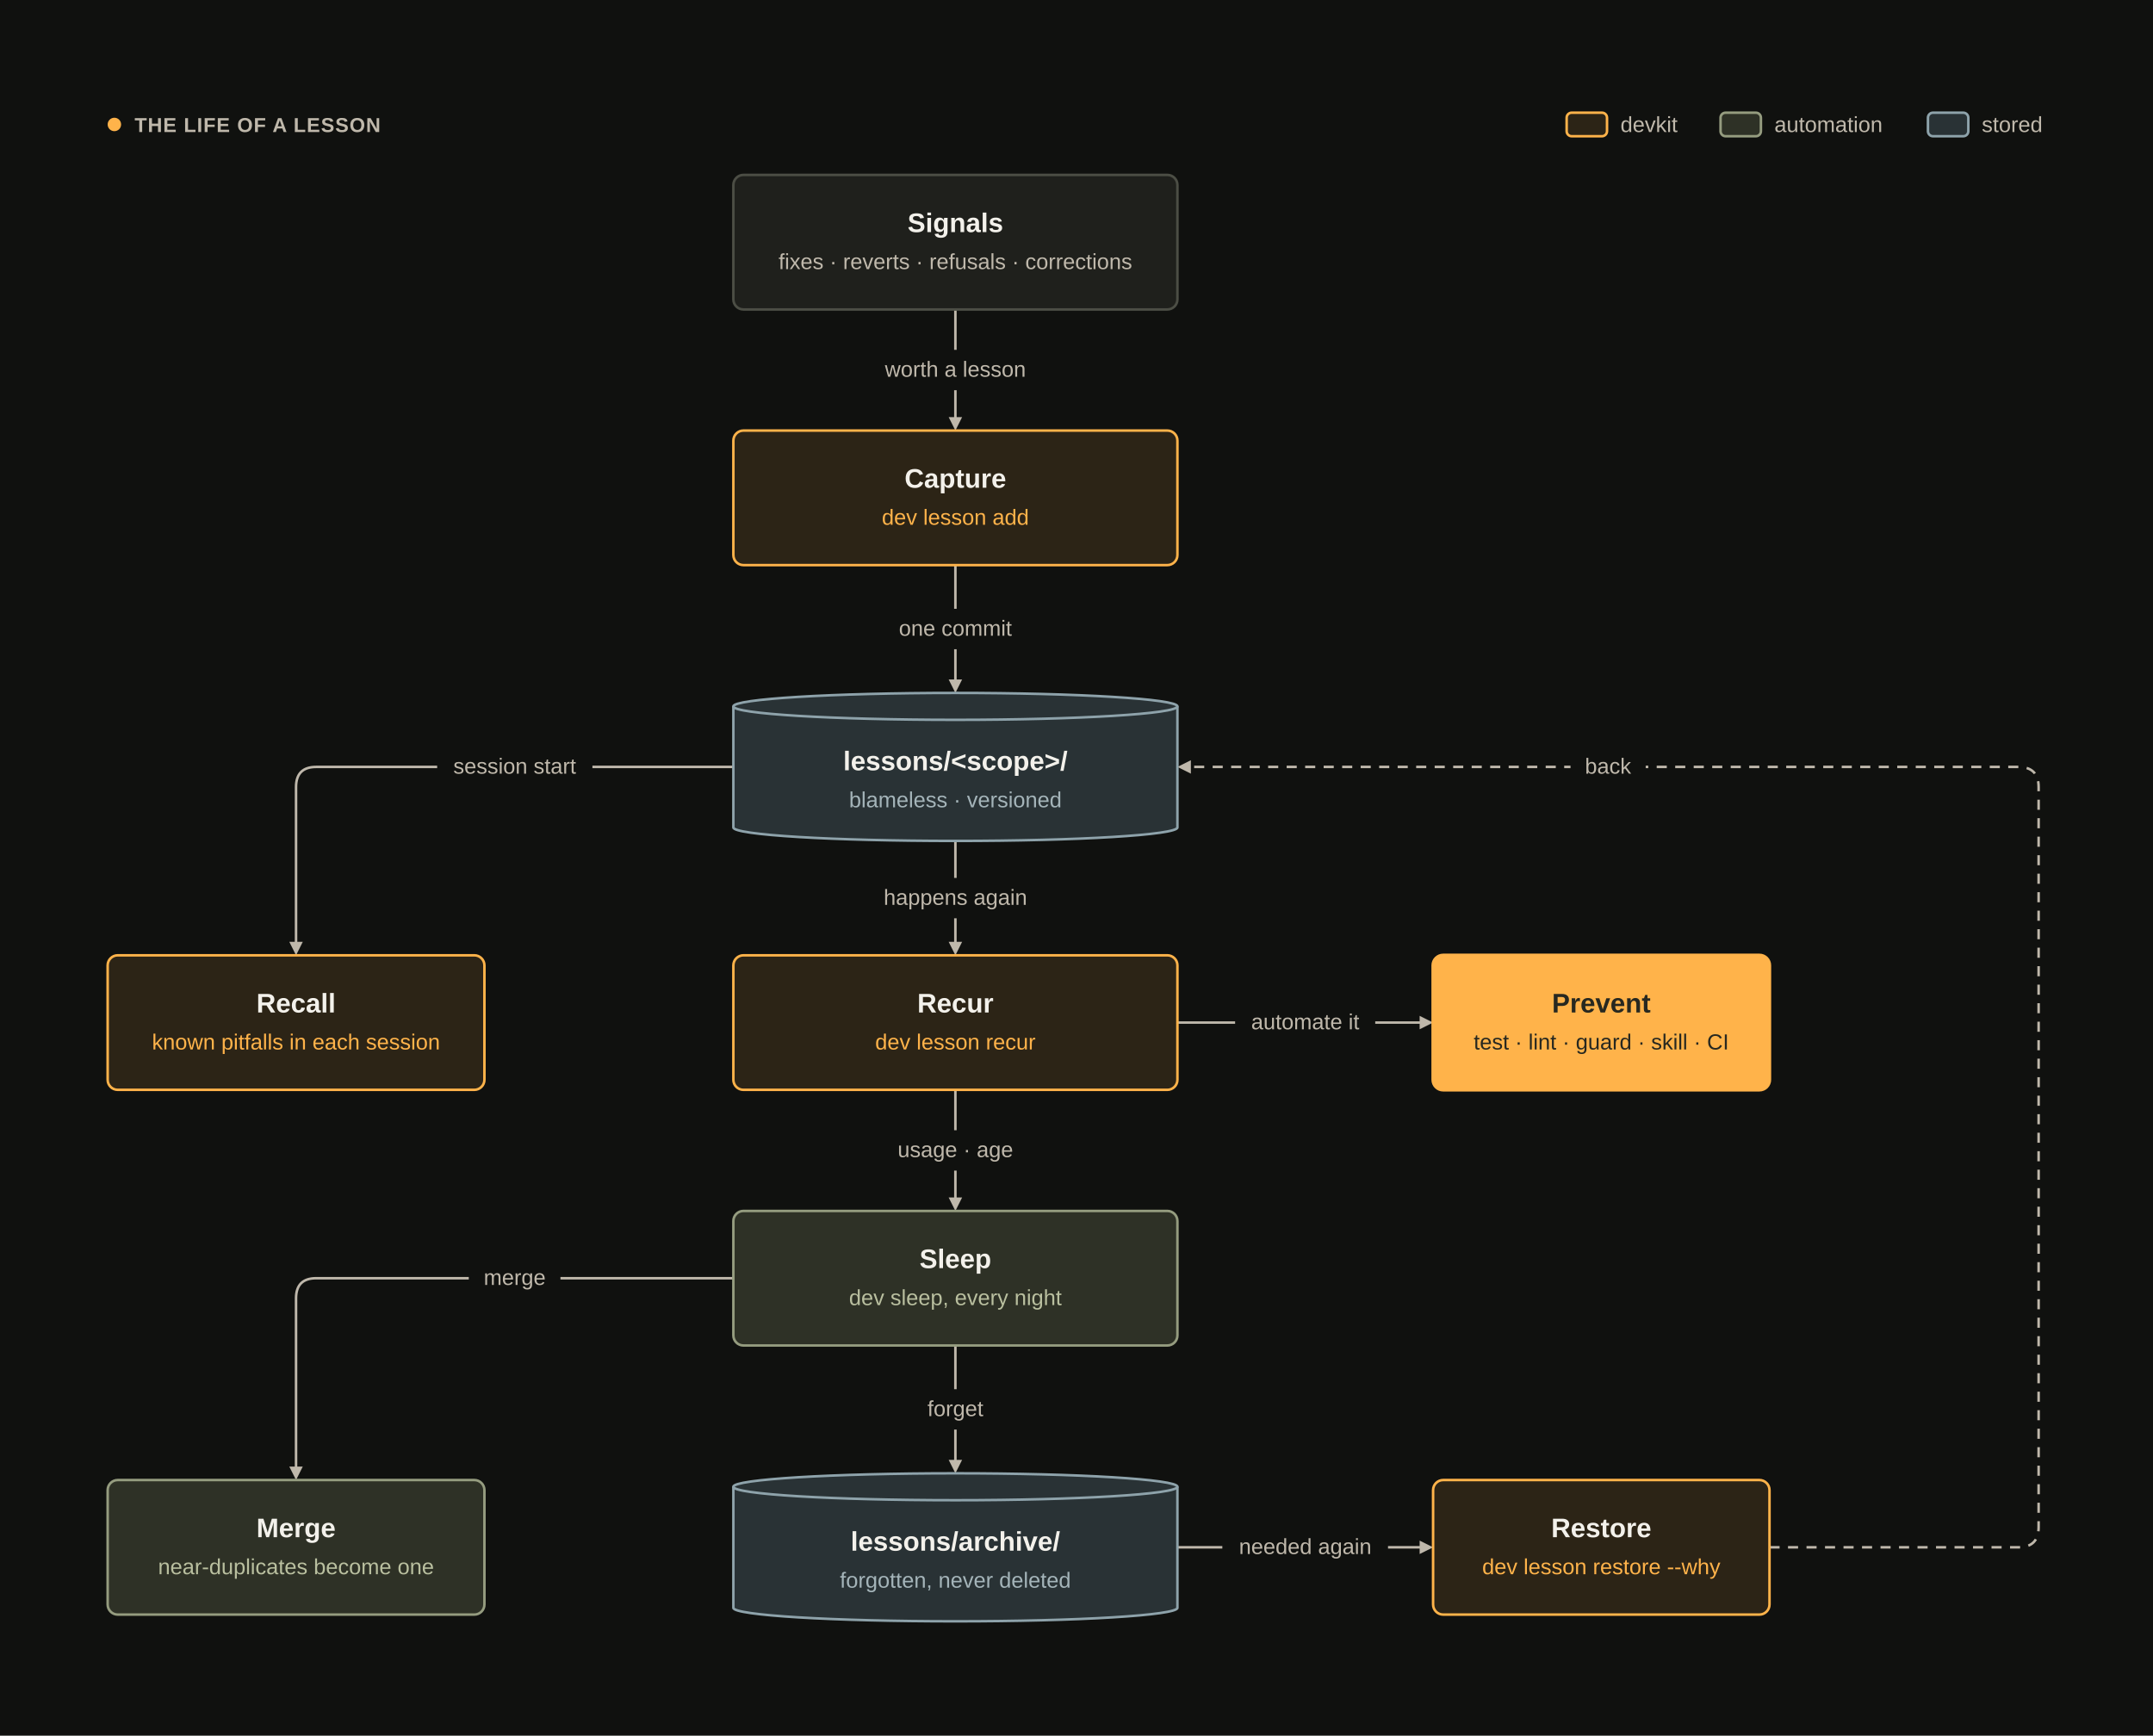
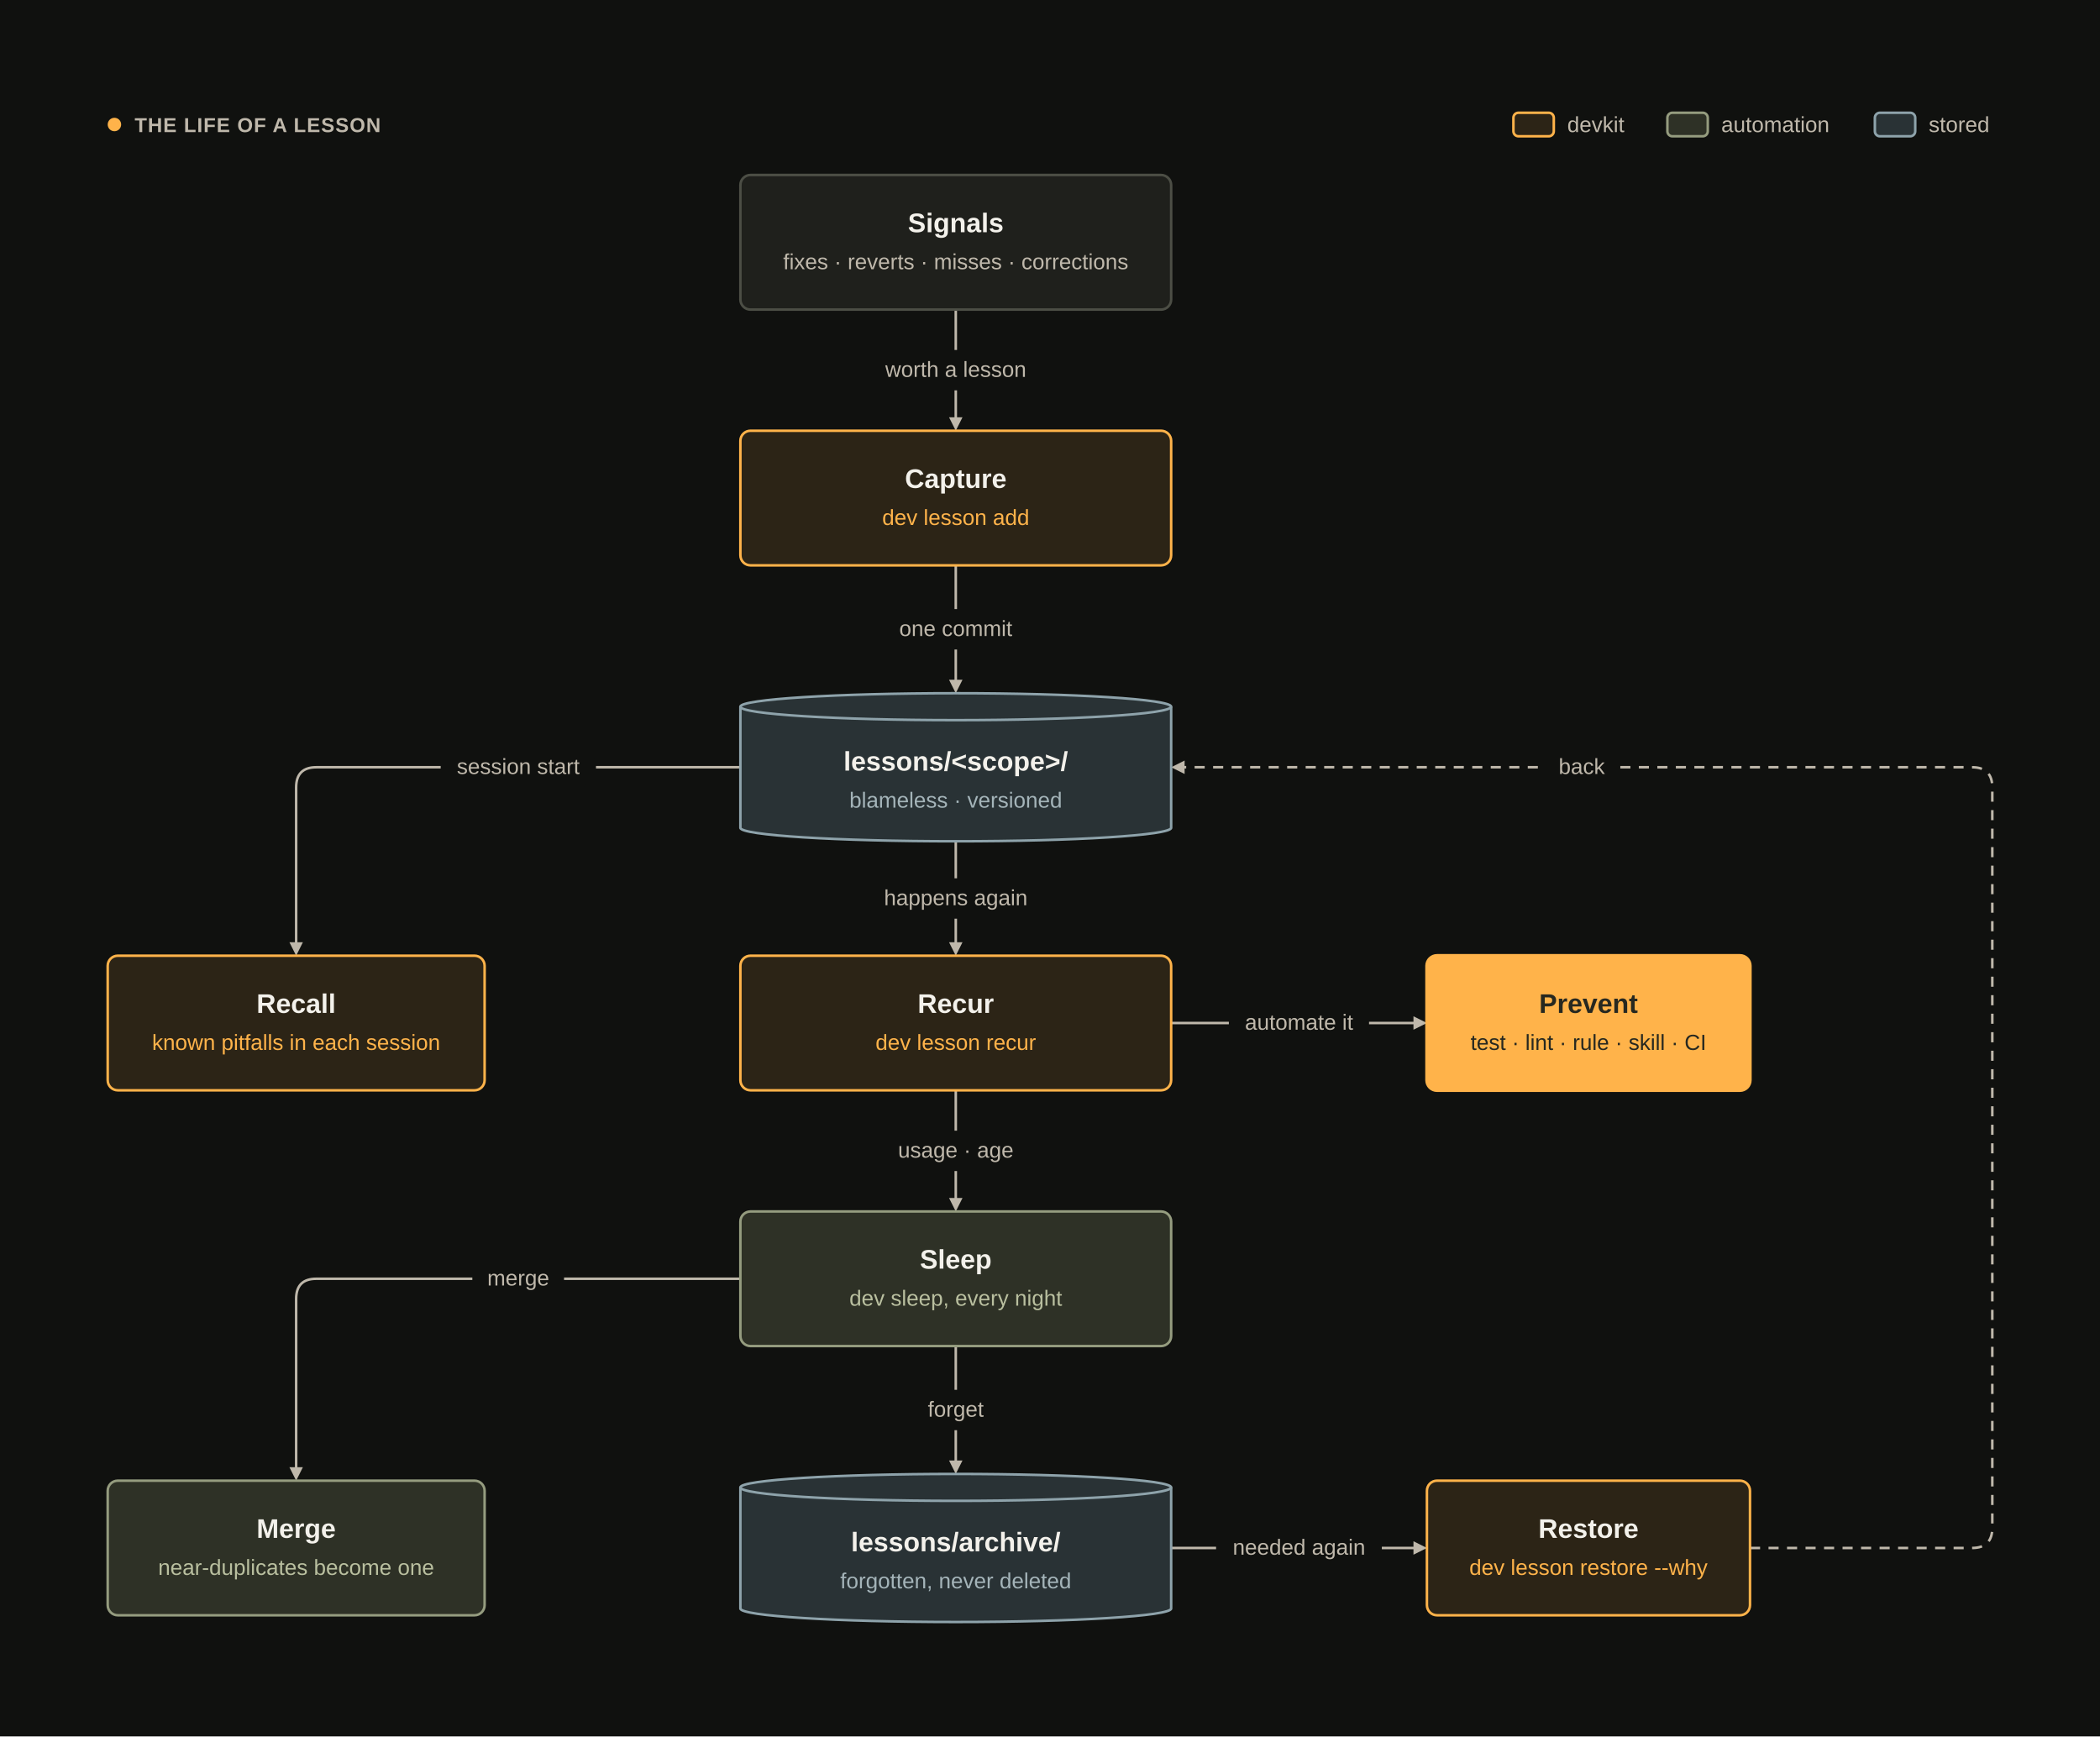
- <svg xmlns="http://www.w3.org/2000/svg" width="1280" height="1032" viewBox="0 0 1280 1032" role="img" aria-labelledby="dk-title dk-desc">
-   <rect width="1280" height="1032" fill="#10110F" />
+ <svg xmlns="http://www.w3.org/2000/svg" width="1248" height="1032" viewBox="0 0 1248 1032" role="img" aria-labelledby="dk-title dk-desc">
+   <rect width="1248" height="1032" fill="#10110F" />
  <g font-family="Manrope, 'Manrope Variable', system-ui, -apple-system, 'Segoe UI', Arial, sans-serif">
    <circle cx="68" cy="74" r="4" fill="#FFB34A" />
    <text x="80" y="78.5" font-size="12" font-weight="600" fill="#BFB8AB" letter-spacing="0.48">THE LIFE OF A LESSON</text>
-     <text x="1178.2" y="78.5" font-size="13" font-weight="400" fill="#BFB8AB">stored</text>
-     <g transform="translate(1146.2,74)">
+     <text x="1146.2" y="78.5" font-size="13" font-weight="400" fill="#BFB8AB">stored</text>
+     <g transform="translate(1114.2,74)">
      <rect x="0" y="-7" width="24" height="14" rx="3" fill="#293235" stroke="#8EA3AB" stroke-width="1.5" />
    </g>
-     <text x="1054.9" y="78.5" font-size="13" font-weight="400" fill="#BFB8AB">automation</text>
-     <g transform="translate(1022.9,74)">
+     <text x="1022.9" y="78.5" font-size="13" font-weight="400" fill="#BFB8AB">automation</text>
+     <g transform="translate(990.9,74)">
      <rect x="0" y="-7" width="24" height="14" rx="3" fill="#2E3126" stroke="#959C7F" stroke-width="1.5" />
    </g>
-     <text x="963.4" y="78.5" font-size="13" font-weight="400" fill="#BFB8AB">devkit</text>
-     <g transform="translate(931.4,74)">
+     <text x="931.4" y="78.5" font-size="13" font-weight="400" fill="#BFB8AB">devkit</text>
+     <g transform="translate(899.4,74)">
      <rect x="0" y="-7" width="24" height="14" rx="3" fill="#2C2416" stroke="#FFB34A" stroke-width="1.5" />
    </g>
    <g transform="translate(64.0,104.0)">
      <path d="M504.0,80.0 L504.0,144.5" fill="none" stroke="#BFB8AB" stroke-width="1.5" stroke-linejoin="round" stroke-linecap="round" />
      <polygon points="504.0,152.0 500.0,144.0 508.0,144.0" fill="#BFB8AB" />
      <rect x="452.2" y="104.0" width="103.7" height="24.0" rx="11.0" fill="#10110F" />
      <text x="504.0" y="120.0" font-size="13" font-weight="400" fill="#BFB8AB" text-anchor="middle">worth a lesson</text>
      <path d="M504.0,232.0 L504.0,300.5" fill="none" stroke="#BFB8AB" stroke-width="1.5" stroke-linejoin="round" stroke-linecap="round" />
      <polygon points="504.0,308.0 500.0,300.0 508.0,300.0" fill="#BFB8AB" />
      <rect x="460.9" y="258.0" width="86.2" height="24.0" rx="11.0" fill="#10110F" />
      <text x="504.0" y="274.0" font-size="13" font-weight="400" fill="#BFB8AB" text-anchor="middle">one commit</text>
-       <path d="M372.0,352.0 L124.0,352.0 Q112.0,352.0 112.0,364.0 L112.0,456.5" fill="none" stroke="#BFB8AB" stroke-width="1.5" stroke-linejoin="round" stroke-linecap="round" />
+       <path d="M376.0,352.0 L124.0,352.0 Q112.0,352.0 112.0,364.0 L112.0,456.5" fill="none" stroke="#BFB8AB" stroke-width="1.5" stroke-linejoin="round" stroke-linecap="round" />
      <polygon points="112.0,464.0 108.0,456.0 116.0,456.0" fill="#BFB8AB" />
-       <rect x="195.9" y="340.0" width="92.3" height="24.0" rx="11.0" fill="#10110F" />
-       <text x="242.0" y="356.0" font-size="13" font-weight="400" fill="#BFB8AB" text-anchor="middle">session start</text>
+       <rect x="197.9" y="340.0" width="92.3" height="24.0" rx="11.0" fill="#10110F" />
+       <text x="244.0" y="356.0" font-size="13" font-weight="400" fill="#BFB8AB" text-anchor="middle">session start</text>
      <path d="M504.0,396.0 L504.0,456.5" fill="none" stroke="#BFB8AB" stroke-width="1.5" stroke-linejoin="round" stroke-linecap="round" />
      <polygon points="504.0,464.0 500.0,456.0 508.0,456.0" fill="#BFB8AB" />
      <rect x="451.4" y="418.0" width="105.3" height="24.0" rx="11.0" fill="#10110F" />
      <text x="504.0" y="434.0" font-size="13" font-weight="400" fill="#BFB8AB" text-anchor="middle">happens again</text>
-       <path d="M636.0,504.0 L780.5,504.0" fill="none" stroke="#BFB8AB" stroke-width="1.5" stroke-linejoin="round" stroke-linecap="round" />
-       <polygon points="788.0,504.0 780.0,508.0 780.0,500.0" fill="#BFB8AB" />
-       <rect x="670.3" y="492.0" width="83.3" height="24.0" rx="11.0" fill="#10110F" />
-       <text x="712.0" y="508.0" font-size="13" font-weight="400" fill="#BFB8AB" text-anchor="middle">automate it</text>
+       <path d="M632.0,504.0 L776.5,504.0" fill="none" stroke="#BFB8AB" stroke-width="1.5" stroke-linejoin="round" stroke-linecap="round" />
+       <polygon points="784.0,504.0 776.0,508.0 776.0,500.0" fill="#BFB8AB" />
+       <rect x="666.3" y="492.0" width="83.3" height="24.0" rx="11.0" fill="#10110F" />
+       <text x="708.0" y="508.0" font-size="13" font-weight="400" fill="#BFB8AB" text-anchor="middle">automate it</text>
      <path d="M504.0,544.0 L504.0,608.5" fill="none" stroke="#BFB8AB" stroke-width="1.5" stroke-linejoin="round" stroke-linecap="round" />
      <polygon points="504.0,616.0 500.0,608.0 508.0,608.0" fill="#BFB8AB" />
      <rect x="460.4" y="568.0" width="87.1" height="24.0" rx="11.0" fill="#10110F" />
      <text x="504.0" y="584.0" font-size="13" font-weight="400" fill="#BFB8AB" text-anchor="middle">usage · age</text>
-       <path d="M372.0,656.0 L124.0,656.0 Q112.0,656.0 112.0,668.0 L112.0,768.5" fill="none" stroke="#BFB8AB" stroke-width="1.5" stroke-linejoin="round" stroke-linecap="round" />
+       <path d="M376.0,656.0 L124.0,656.0 Q112.0,656.0 112.0,668.0 L112.0,768.5" fill="none" stroke="#BFB8AB" stroke-width="1.5" stroke-linejoin="round" stroke-linecap="round" />
      <polygon points="112.0,776.0 108.0,768.0 116.0,768.0" fill="#BFB8AB" />
-       <rect x="214.7" y="644.0" width="54.5" height="24.0" rx="11.0" fill="#10110F" />
-       <text x="242.0" y="660.0" font-size="13" font-weight="400" fill="#BFB8AB" text-anchor="middle">merge</text>
+       <rect x="216.7" y="644.0" width="54.5" height="24.0" rx="11.0" fill="#10110F" />
+       <text x="244.0" y="660.0" font-size="13" font-weight="400" fill="#BFB8AB" text-anchor="middle">merge</text>
      <path d="M504.0,696.0 L504.0,764.5" fill="none" stroke="#BFB8AB" stroke-width="1.5" stroke-linejoin="round" stroke-linecap="round" />
      <polygon points="504.0,772.0 500.0,764.0 508.0,764.0" fill="#BFB8AB" />
      <rect x="478.6" y="722.0" width="50.8" height="24.0" rx="11.0" fill="#10110F" />
      <text x="504.0" y="738.0" font-size="13" font-weight="400" fill="#BFB8AB" text-anchor="middle">forget</text>
-       <path d="M636.0,816.0 L780.5,816.0" fill="none" stroke="#BFB8AB" stroke-width="1.5" stroke-linejoin="round" stroke-linecap="round" />
-       <polygon points="788.0,816.0 780.0,820.0 780.0,812.0" fill="#BFB8AB" />
-       <rect x="662.7" y="804.0" width="98.5" height="24.0" rx="11.0" fill="#10110F" />
-       <text x="712.0" y="820.0" font-size="13" font-weight="400" fill="#BFB8AB" text-anchor="middle">needed again</text>
-       <path d="M988.0,816.0 L1136.0,816.0 Q1148.0,816.0 1148.0,804.0 L1148.0,364.0 Q1148.0,352.0 1136.0,352.0 L643.5,352.0" fill="none" stroke="#BFB8AB" stroke-width="1.5" stroke-linejoin="round" stroke-dasharray="6 5" stroke-linecap="butt" />
-       <polygon points="636.0,352.0 644.0,348.0 644.0,356.0" fill="#BFB8AB" />
-       <rect x="869.7" y="340.0" width="44.7" height="24.0" rx="11.0" fill="#10110F" />
-       <text x="892.0" y="356.0" font-size="13" font-weight="400" fill="#BFB8AB" text-anchor="middle">back</text>
-       <rect x="372.0" y="0.0" width="264.0" height="80.0" rx="6.0" fill="#1F201C" stroke="#4C4E45" stroke-width="1.5" />
+       <path d="M632.0,816.0 L776.5,816.0" fill="none" stroke="#BFB8AB" stroke-width="1.5" stroke-linejoin="round" stroke-linecap="round" />
+       <polygon points="784.0,816.0 776.0,820.0 776.0,812.0" fill="#BFB8AB" />
+       <rect x="658.7" y="804.0" width="98.5" height="24.0" rx="11.0" fill="#10110F" />
+       <text x="708.0" y="820.0" font-size="13" font-weight="400" fill="#BFB8AB" text-anchor="middle">needed again</text>
+       <path d="M976.0,816.0 L1108.0,816.0 Q1120.0,816.0 1120.0,804.0 L1120.0,364.0 Q1120.0,352.0 1108.0,352.0 L639.5,352.0" fill="none" stroke="#BFB8AB" stroke-width="1.5" stroke-linejoin="round" stroke-dasharray="6 5" stroke-linecap="butt" />
+       <polygon points="632.0,352.0 640.0,348.0 640.0,356.0" fill="#BFB8AB" />
+       <rect x="853.7" y="340.0" width="44.7" height="24.0" rx="11.0" fill="#10110F" />
+       <text x="876.0" y="356.0" font-size="13" font-weight="400" fill="#BFB8AB" text-anchor="middle">back</text>
+       <rect x="376.0" y="0.0" width="256.0" height="80.0" rx="6.0" fill="#1F201C" stroke="#4C4E45" stroke-width="1.5" />
      <text x="504.0" y="34.0" font-size="16" font-weight="600" fill="#F3F1EB" text-anchor="middle">Signals</text>
-       <text x="504.0" y="56.0" font-size="13" font-weight="400" fill="#BFB8AB" text-anchor="middle">fixes · reverts · refusals · corrections</text>
-       <rect x="372.0" y="152.0" width="264.0" height="80.0" rx="6.0" fill="#2C2416" stroke="#FFB34A" stroke-width="1.5" />
+       <text x="504.0" y="56.0" font-size="13" font-weight="400" fill="#BFB8AB" text-anchor="middle">fixes · reverts · misses · corrections</text>
+       <rect x="376.0" y="152.0" width="256.0" height="80.0" rx="6.0" fill="#2C2416" stroke="#FFB34A" stroke-width="1.5" />
      <text x="504.0" y="186.0" font-size="16" font-weight="600" fill="#F3F1EB" text-anchor="middle">Capture</text>
      <text x="504.0" y="208.0" font-size="13" font-weight="400" fill="#FFB34A" text-anchor="middle">dev lesson add</text>
-       <path d="M372.0,316.0 A132.0,8 0 0 1 636.0,316.0 L636.0,388.0 A132.0,8 0 0 1 372.0,388.0 Z" fill="#293235" stroke="#8EA3AB" stroke-width="1.5" />
-       <path d="M372.0,316.0 A132.0,8 0 0 0 636.0,316.0" fill="none" stroke="#8EA3AB" stroke-width="1.5" />
+       <path d="M376.0,316.0 A128.0,8 0 0 1 632.0,316.0 L632.0,388.0 A128.0,8 0 0 1 376.0,388.0 Z" fill="#293235" stroke="#8EA3AB" stroke-width="1.5" />
+       <path d="M376.0,316.0 A128.0,8 0 0 0 632.0,316.0" fill="none" stroke="#8EA3AB" stroke-width="1.5" />
      <text x="504.0" y="354.0" font-size="16" font-weight="600" fill="#F3F1EB" text-anchor="middle">lessons/&lt;scope&gt;/</text>
      <text x="504.0" y="376.0" font-size="13" font-weight="400" fill="#A4B4B9" text-anchor="middle">blameless · versioned</text>
      <rect x="0.0" y="464.0" width="224.0" height="80.0" rx="6.0" fill="#2C2416" stroke="#FFB34A" stroke-width="1.5" />
      <text x="112.0" y="498.0" font-size="16" font-weight="600" fill="#F3F1EB" text-anchor="middle">Recall</text>
      <text x="112.0" y="520.0" font-size="13" font-weight="400" fill="#FFB34A" text-anchor="middle">known pitfalls in each session</text>
-       <rect x="372.0" y="464.0" width="264.0" height="80.0" rx="6.0" fill="#2C2416" stroke="#FFB34A" stroke-width="1.5" />
+       <rect x="376.0" y="464.0" width="256.0" height="80.0" rx="6.0" fill="#2C2416" stroke="#FFB34A" stroke-width="1.5" />
      <text x="504.0" y="498.0" font-size="16" font-weight="600" fill="#F3F1EB" text-anchor="middle">Recur</text>
      <text x="504.0" y="520.0" font-size="13" font-weight="400" fill="#FFB34A" text-anchor="middle">dev lesson recur</text>
-       <rect x="788.0" y="464.0" width="200.0" height="80.0" rx="6.0" fill="#FFB34A" stroke="#FFB34A" stroke-width="2" />
-       <text x="888.0" y="498.0" font-size="16" font-weight="600" fill="#272820" text-anchor="middle">Prevent</text>
-       <text x="888.0" y="520.0" font-size="13" font-weight="400" fill="#272820" text-anchor="middle">test · lint · guard · skill · CI</text>
-       <rect x="372.0" y="616.0" width="264.0" height="80.0" rx="6.0" fill="#2E3126" stroke="#959C7F" stroke-width="1.5" />
+       <rect x="784.0" y="464.0" width="192.0" height="80.0" rx="6.0" fill="#FFB34A" stroke="#FFB34A" stroke-width="2" />
+       <text x="880.0" y="498.0" font-size="16" font-weight="600" fill="#272820" text-anchor="middle">Prevent</text>
+       <text x="880.0" y="520.0" font-size="13" font-weight="400" fill="#272820" text-anchor="middle">test · lint · rule · skill · CI</text>
+       <rect x="376.0" y="616.0" width="256.0" height="80.0" rx="6.0" fill="#2E3126" stroke="#959C7F" stroke-width="1.5" />
      <text x="504.0" y="650.0" font-size="16" font-weight="600" fill="#F3F1EB" text-anchor="middle">Sleep</text>
      <text x="504.0" y="672.0" font-size="13" font-weight="400" fill="#B9BF9F" text-anchor="middle">dev sleep, every night</text>
      <rect x="0.0" y="776.0" width="224.0" height="80.0" rx="6.0" fill="#2E3126" stroke="#959C7F" stroke-width="1.5" />
      <text x="112.0" y="810.0" font-size="16" font-weight="600" fill="#F3F1EB" text-anchor="middle">Merge</text>
      <text x="112.0" y="832.0" font-size="13" font-weight="400" fill="#B9BF9F" text-anchor="middle">near-duplicates become one</text>
-       <path d="M372.0,780.0 A132.0,8 0 0 1 636.0,780.0 L636.0,852.0 A132.0,8 0 0 1 372.0,852.0 Z" fill="#293235" stroke="#8EA3AB" stroke-width="1.5" />
-       <path d="M372.0,780.0 A132.0,8 0 0 0 636.0,780.0" fill="none" stroke="#8EA3AB" stroke-width="1.5" />
+       <path d="M376.0,780.0 A128.0,8 0 0 1 632.0,780.0 L632.0,852.0 A128.0,8 0 0 1 376.0,852.0 Z" fill="#293235" stroke="#8EA3AB" stroke-width="1.5" />
+       <path d="M376.0,780.0 A128.0,8 0 0 0 632.0,780.0" fill="none" stroke="#8EA3AB" stroke-width="1.5" />
      <text x="504.0" y="818.0" font-size="16" font-weight="600" fill="#F3F1EB" text-anchor="middle">lessons/archive/</text>
      <text x="504.0" y="840.0" font-size="13" font-weight="400" fill="#A4B4B9" text-anchor="middle">forgotten, never deleted</text>
-       <rect x="788.0" y="776.0" width="200.0" height="80.0" rx="6.0" fill="#2C2416" stroke="#FFB34A" stroke-width="1.5" />
-       <text x="888.0" y="810.0" font-size="16" font-weight="600" fill="#F3F1EB" text-anchor="middle">Restore</text>
-       <text x="888.0" y="832.0" font-size="13" font-weight="400" fill="#FFB34A" text-anchor="middle">dev lesson restore --why</text>
+       <rect x="784.0" y="776.0" width="192.0" height="80.0" rx="6.0" fill="#2C2416" stroke="#FFB34A" stroke-width="1.5" />
+       <text x="880.0" y="810.0" font-size="16" font-weight="600" fill="#F3F1EB" text-anchor="middle">Restore</text>
+       <text x="880.0" y="832.0" font-size="13" font-weight="400" fill="#FFB34A" text-anchor="middle">dev lesson restore --why</text>
    </g>
  </g>
</svg>
